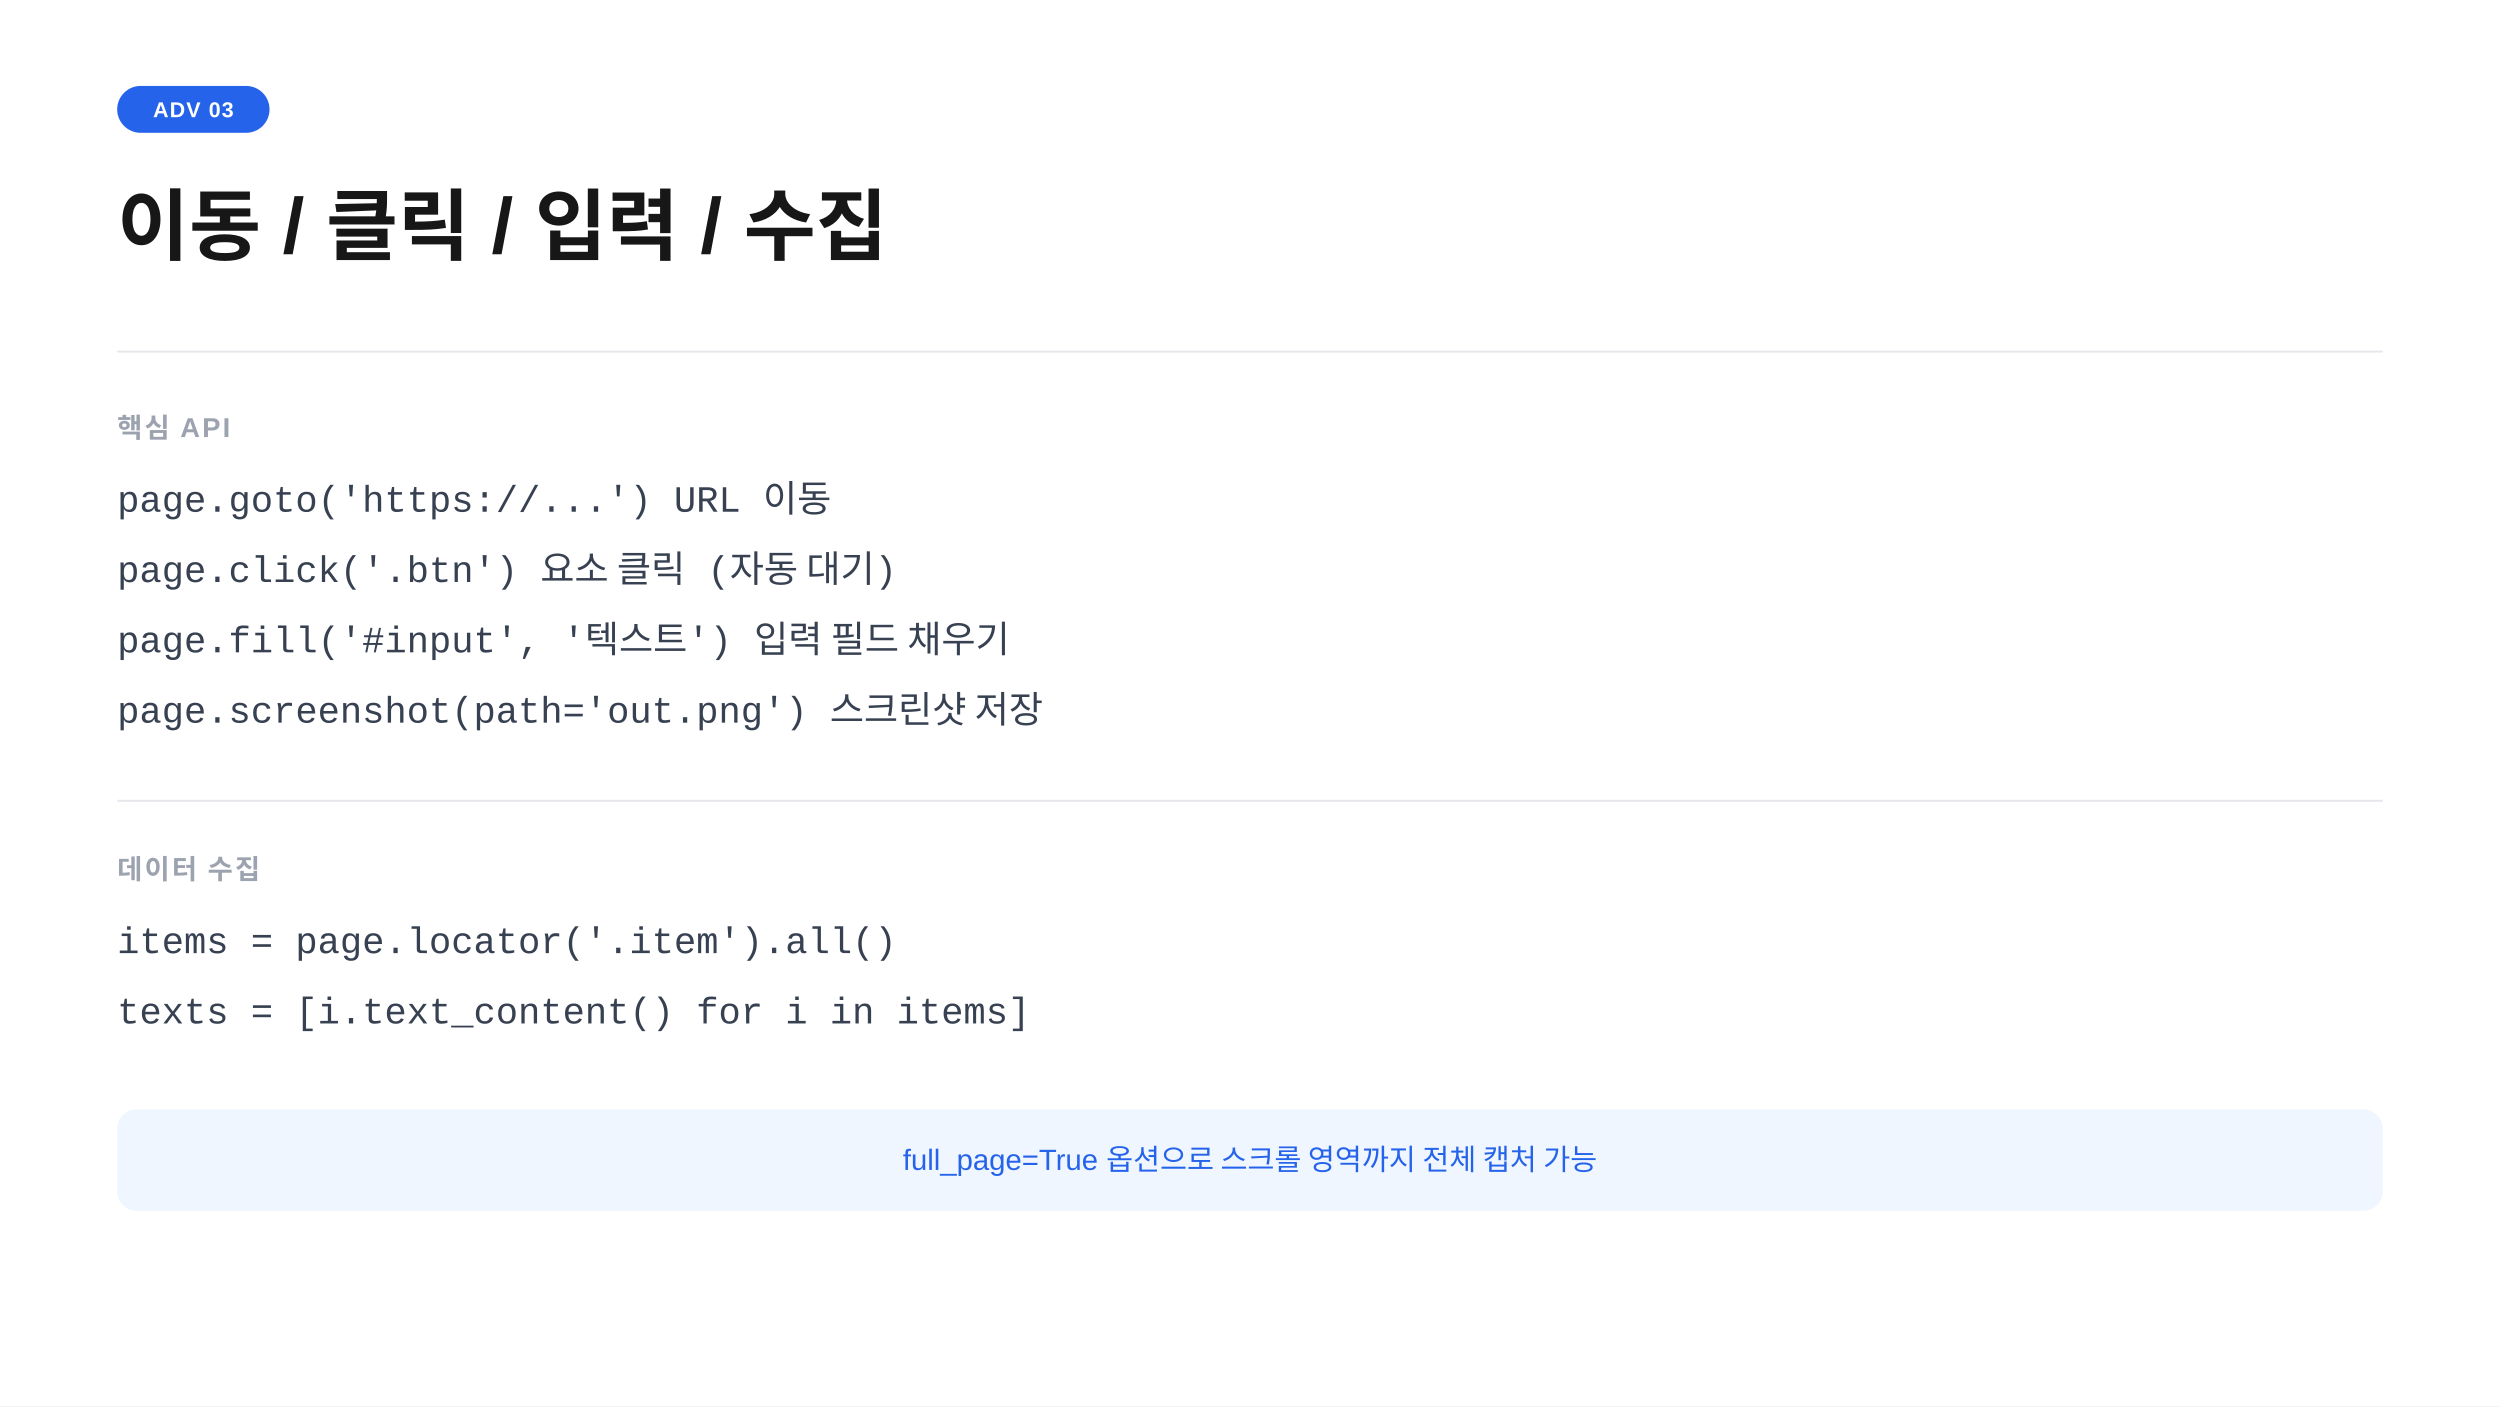
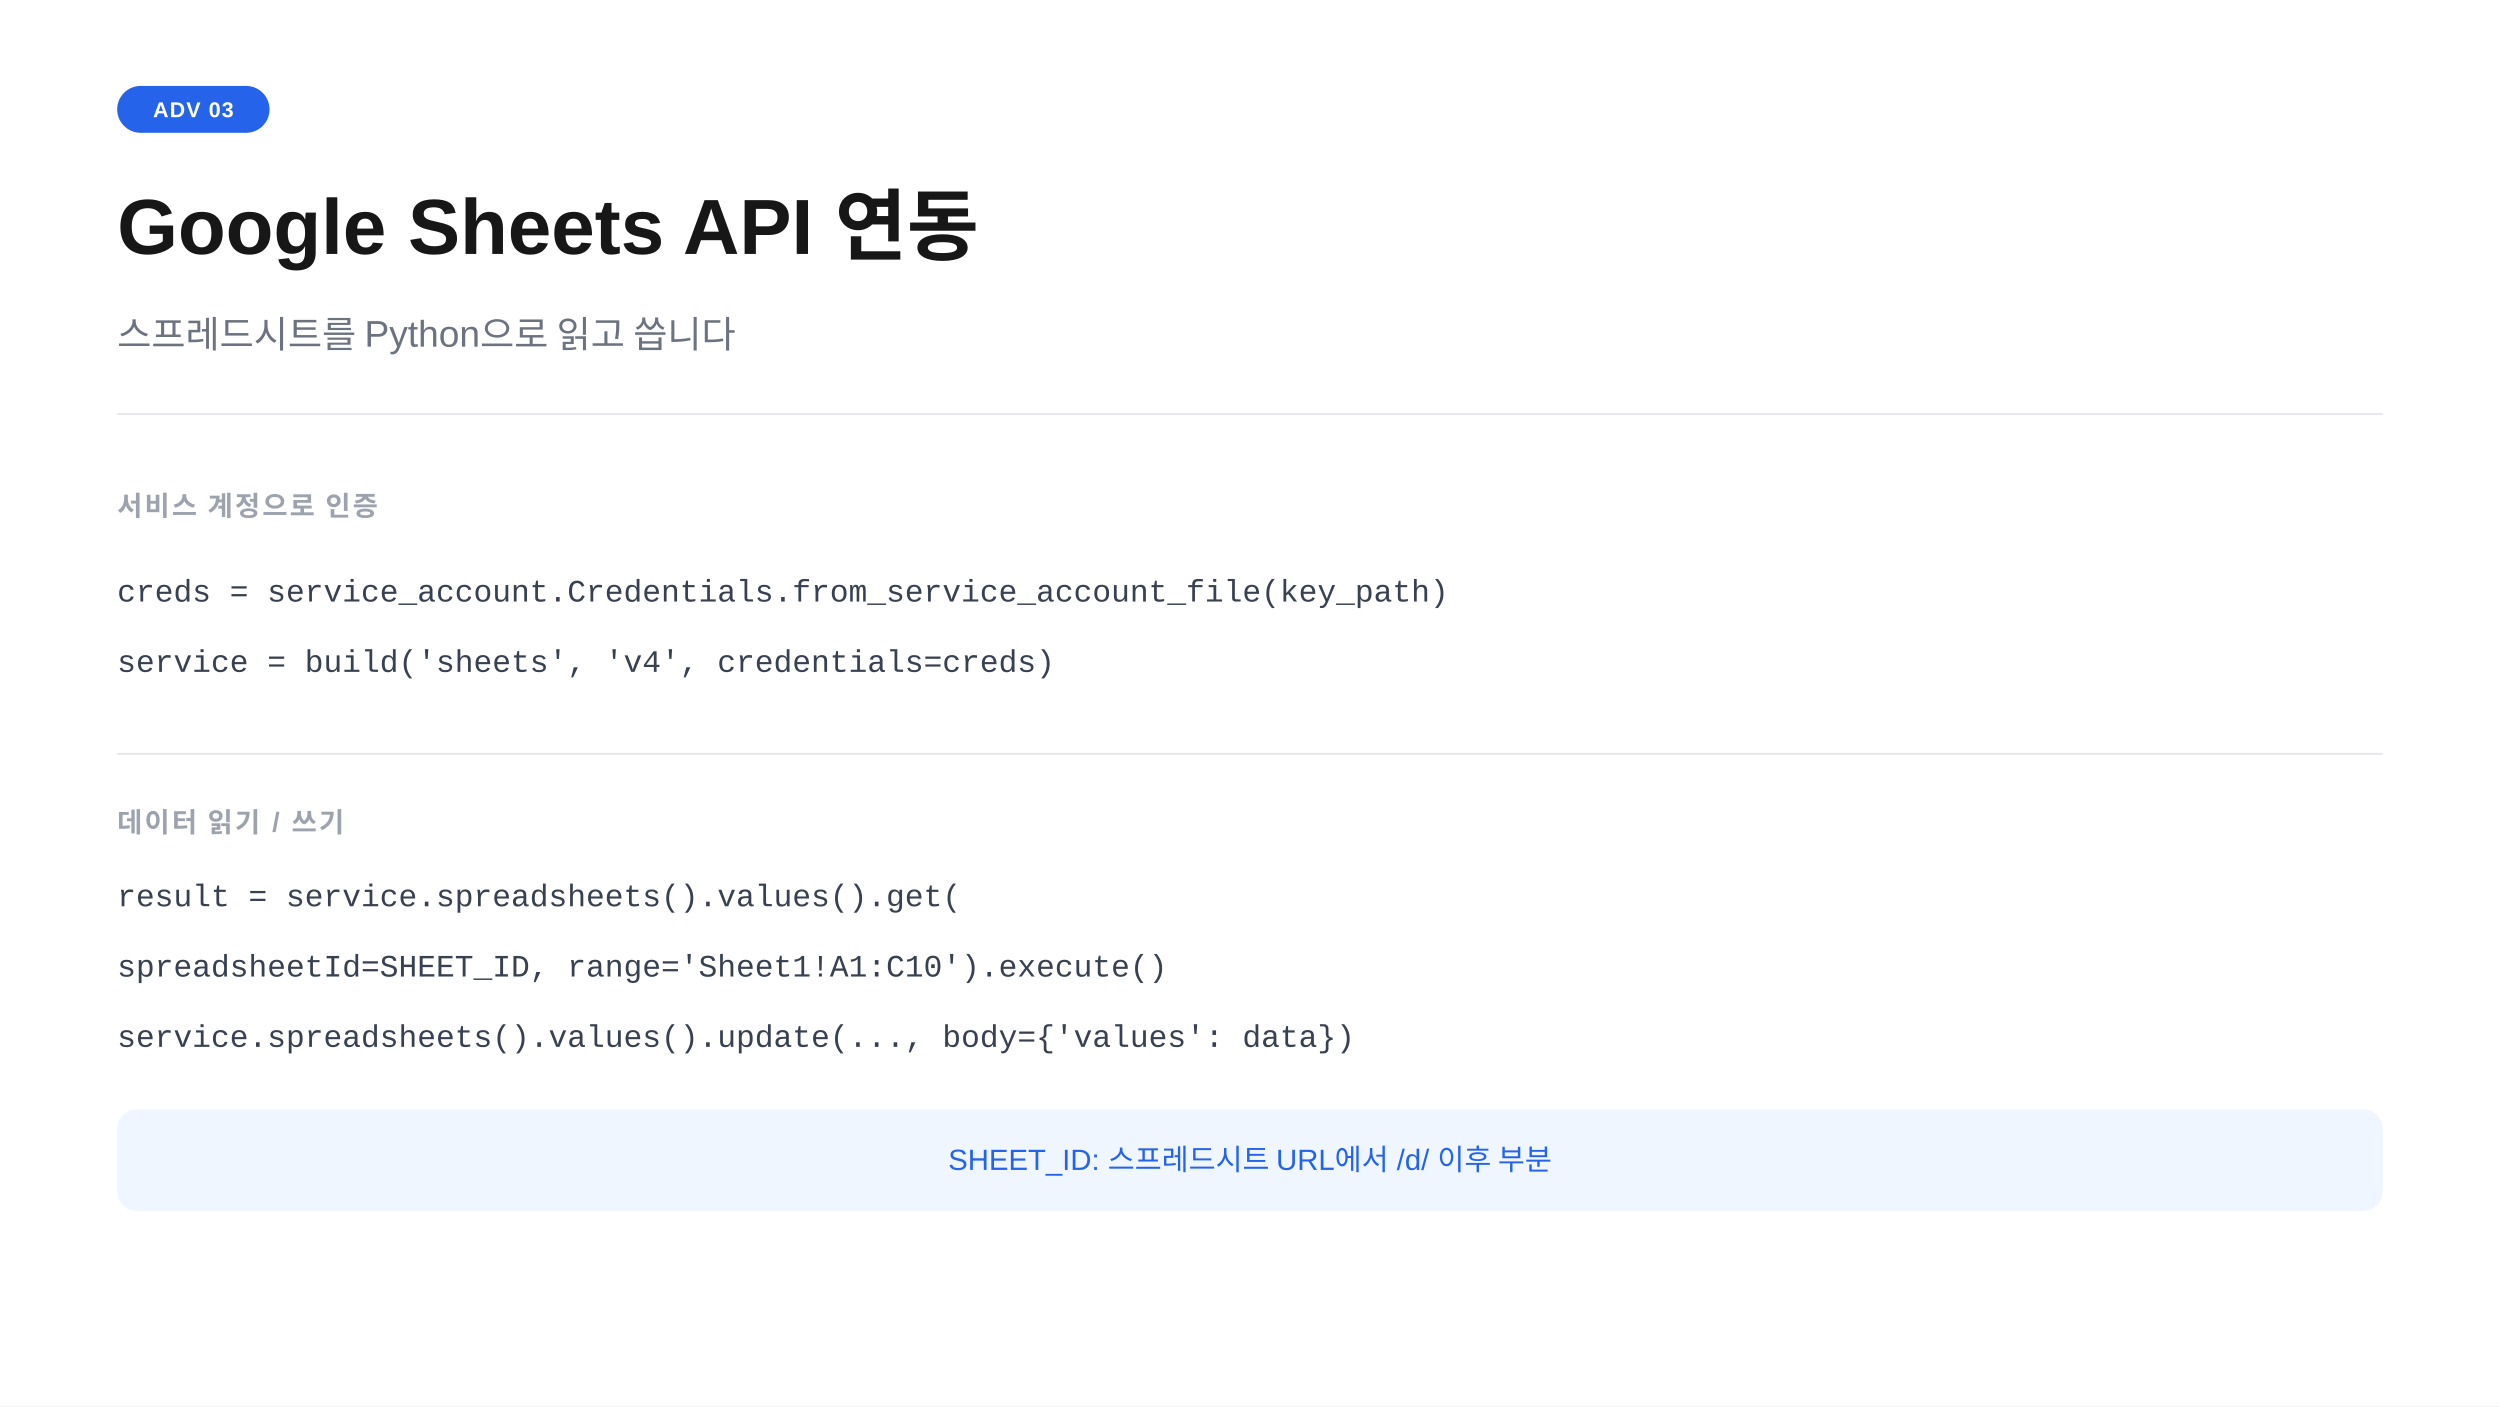
<svg xmlns="http://www.w3.org/2000/svg" width="1280" height="720" viewBox="0 0 1280 720">
  <rect width="1280" height="720" fill="#ffffff" />
  <rect x="60" y="44" width="78" height="24" rx="12" fill="#2563eb" />
  <text x="99" y="60" text-anchor="middle" font-family="-apple-system,BlinkMacSystemFont,'Segoe UI',Arial,sans-serif" font-size="11" font-weight="700" fill="#ffffff" letter-spacing="0.05em">ADV 03</text>
-   <text x="60" y="130" font-family="-apple-system,BlinkMacSystemFont,'Segoe UI',Arial,sans-serif" font-size="40" font-weight="700" fill="#171717">이동  /  클릭  /  입력  /  수집</text>
-   <line x1="60" y1="180" x2="1220" y2="180" stroke="#e5e7eb" stroke-width="1" />
-   <text x="60" y="224" font-family="-apple-system,BlinkMacSystemFont,'Segoe UI',Arial,sans-serif" font-size="14" font-weight="600" fill="#9ca3af" letter-spacing="0.08em">핵심 API</text>
-   <text x="60" y="262" font-family="'Courier New',Courier,monospace" font-size="19" fill="#374151">page.goto('https://...')          URL 이동</text>
-   <text x="60" y="298" font-family="'Courier New',Courier,monospace" font-size="19" fill="#374151">page.click('.btn')                 요소 클릭 (자동 대기)</text>
-   <text x="60" y="334" font-family="'Courier New',Courier,monospace" font-size="19" fill="#374151">page.fill('#input', '텍스트')     입력 필드 채우기</text>
-   <text x="60" y="370" font-family="'Courier New',Courier,monospace" font-size="19" fill="#374151">page.screenshot(path='out.png')  스크린샷 저장</text>
-   <line x1="60" y1="410" x2="1220" y2="410" stroke="#e5e7eb" stroke-width="1" />
-   <text x="60" y="450" font-family="-apple-system,BlinkMacSystemFont,'Segoe UI',Arial,sans-serif" font-size="14" font-weight="600" fill="#9ca3af" letter-spacing="0.08em">데이터 수집</text>
-   <text x="60" y="488" font-family="'Courier New',Courier,monospace" font-size="19" fill="#374151">items = page.locator('.item').all()</text>
-   <text x="60" y="524" font-family="'Courier New',Courier,monospace" font-size="19" fill="#374151">texts = [i.text_content() for i in items]</text>
+   <text x="60" y="130" font-family="-apple-system,BlinkMacSystemFont,'Segoe UI',Arial,sans-serif" font-size="40" font-weight="700" fill="#171717">Google Sheets API 연동</text>
+   <text x="60" y="178" font-family="-apple-system,BlinkMacSystemFont,'Segoe UI',Arial,sans-serif" font-size="19" fill="#6b7280">스프레드시트를 Python으로 읽고 씁니다</text>
+   <line x1="60" y1="212" x2="1220" y2="212" stroke="#e5e7eb" stroke-width="1" />
+   <text x="60" y="264" font-family="-apple-system,BlinkMacSystemFont,'Segoe UI',Arial,sans-serif" font-size="14" font-weight="600" fill="#9ca3af" letter-spacing="0.08em">서비스 계정으로 인증</text>
+   <text x="60" y="308" font-family="'Courier New',Courier,monospace" font-size="16" fill="#374151">creds = service_account.Credentials.from_service_account_file(key_path)</text>
+   <text x="60" y="344" font-family="'Courier New',Courier,monospace" font-size="16" fill="#374151">service = build('sheets', 'v4', credentials=creds)</text>
+   <line x1="60" y1="386" x2="1220" y2="386" stroke="#e5e7eb" stroke-width="1" />
+   <text x="60" y="426" font-family="-apple-system,BlinkMacSystemFont,'Segoe UI',Arial,sans-serif" font-size="14" font-weight="600" fill="#9ca3af" letter-spacing="0.08em">데이터 읽기  /  쓰기</text>
+   <text x="60" y="464" font-family="'Courier New',Courier,monospace" font-size="16" fill="#374151">result = service.spreadsheets().values().get(</text>
+   <text x="60" y="500" font-family="'Courier New',Courier,monospace" font-size="16" fill="#374151">    spreadsheetId=SHEET_ID, range='Sheet1!A1:C10').execute()</text>
+   <text x="60" y="536" font-family="'Courier New',Courier,monospace" font-size="16" fill="#374151">service.spreadsheets().values().update(..., body={'values': data})</text>
  <rect x="60" y="568" width="1160" height="52" rx="10" fill="#eff6ff" />
-   <text x="640" y="599" text-anchor="middle" font-family="-apple-system,BlinkMacSystemFont,'Segoe UI',Arial,sans-serif" font-size="15" fill="#2563eb">full_page=True 옵션으로 스크롤 영역까지 전체 캡처 가능</text>
+   <text x="640" y="599" text-anchor="middle" font-family="-apple-system,BlinkMacSystemFont,'Segoe UI',Arial,sans-serif" font-size="15" fill="#2563eb">SHEET_ID: 스프레드시트 URL에서 /d/ 이후 부분</text>
</svg>
